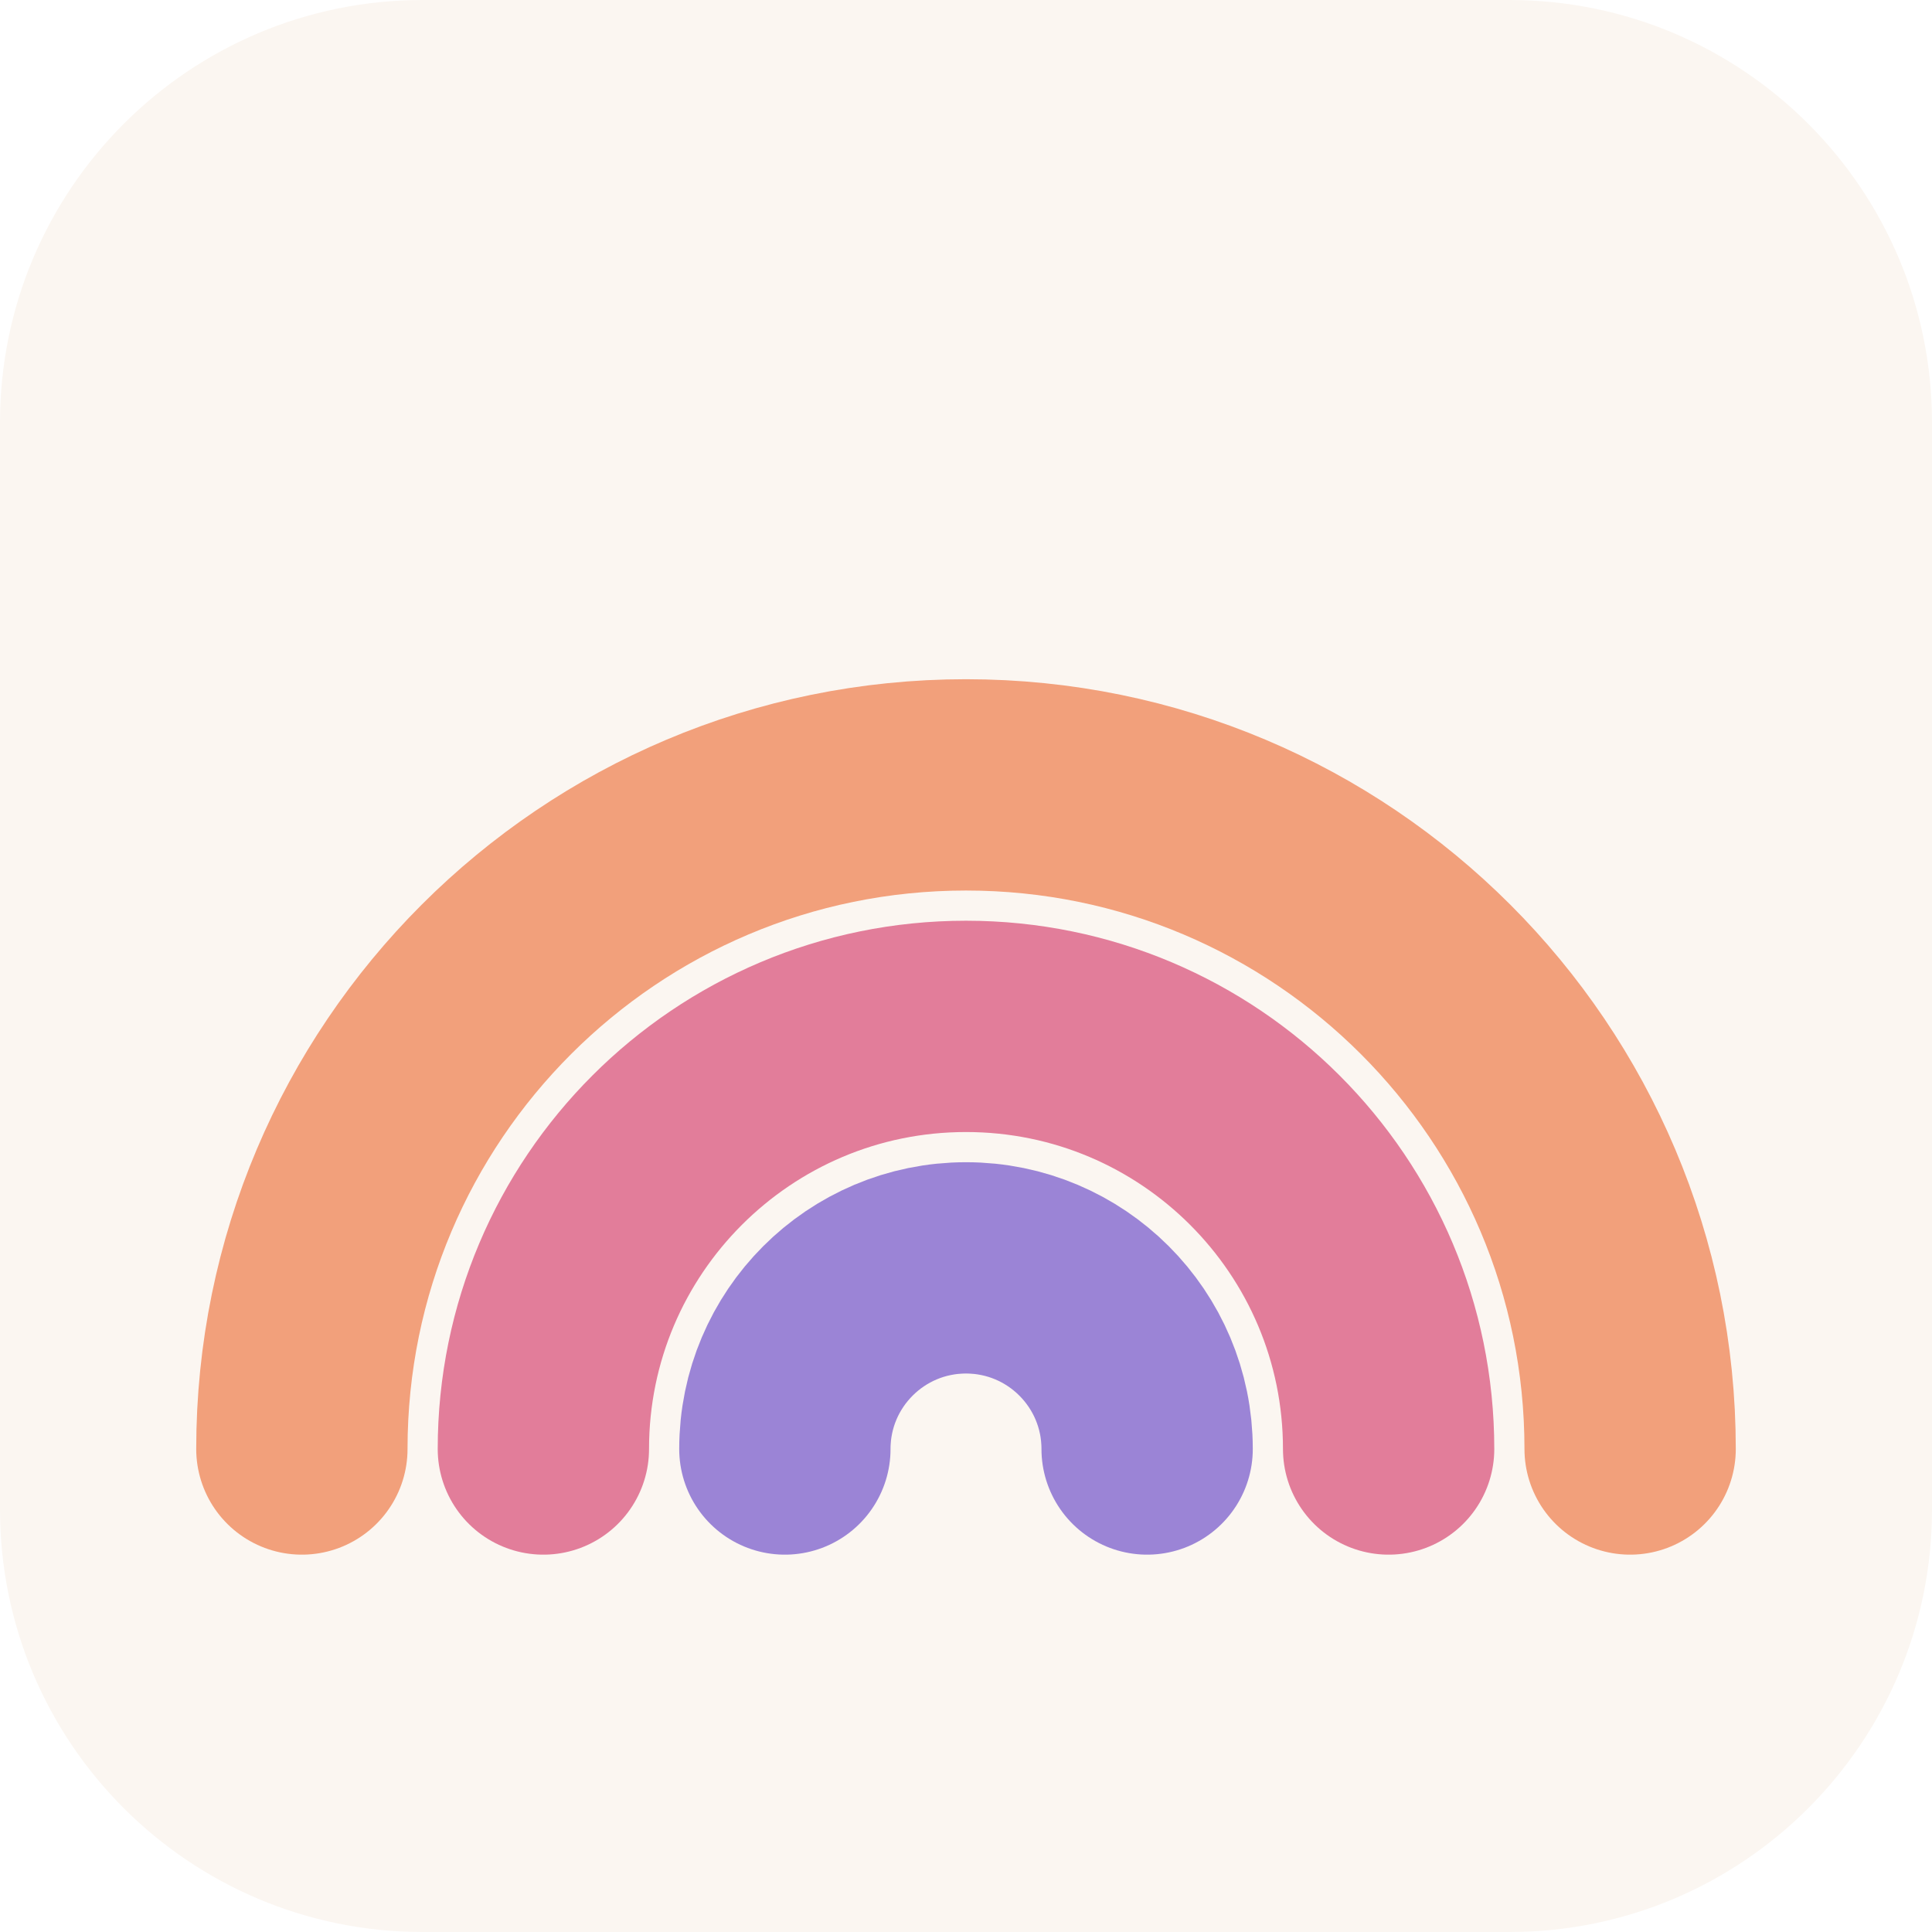
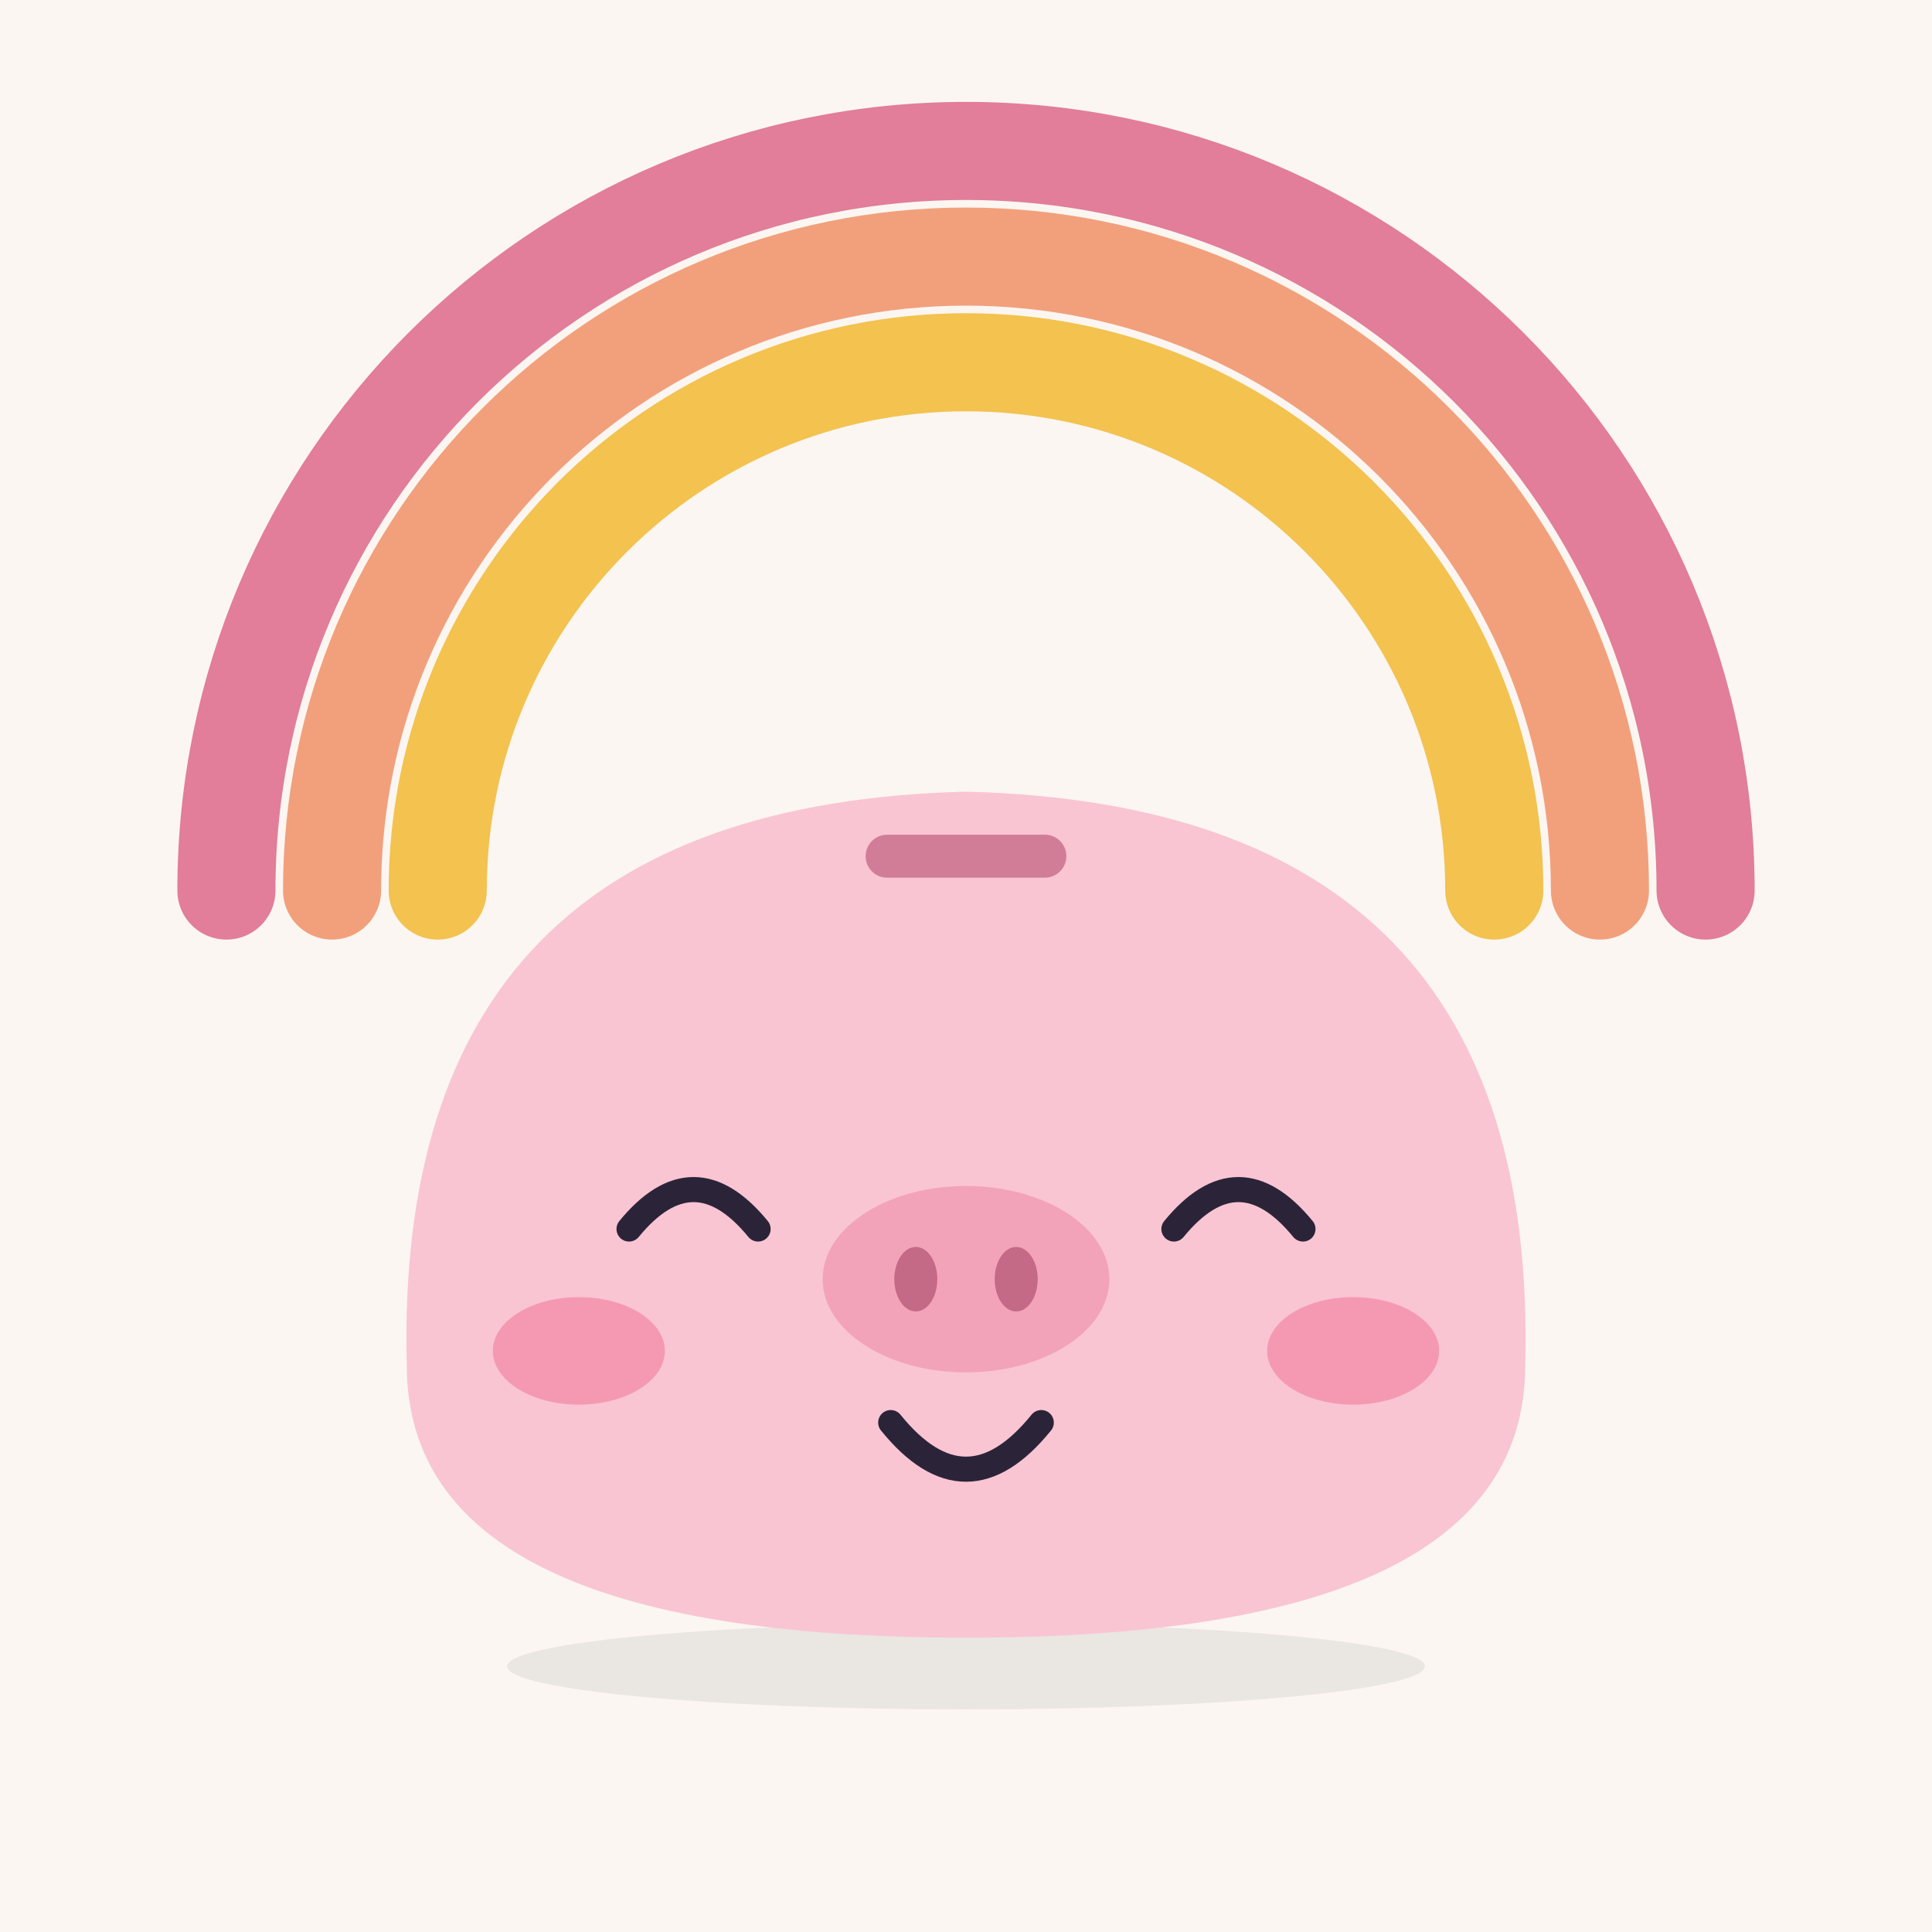
- <svg xmlns="http://www.w3.org/2000/svg" viewBox="0 0 32 32">
-   <rect width="32" height="32" rx="7" fill="#fbf6f1" />
-   <g fill="none" stroke-width="3.5" stroke-linecap="round">
-     <path d="M5 24a11 11 0 0 1 22 0" stroke="#f2a07b" />
-     <path d="M9 24a7 7 0 0 1 14 0" stroke="#e27d9a" />
-     <path d="M13 24a3 3 0 0 1 6 0" stroke="#9b84d6" />
+ <svg xmlns="http://www.w3.org/2000/svg" viewBox="0 0 512 512" width="512" height="512">
+   <rect x="0" y="0" width="512" height="512" fill="#FBF6F1" />
+   <path d="M60 236 A196 196 0 0 1 452 236" stroke="#E27D9A" stroke-width="26" stroke-linecap="round" fill="none" />
+   <path d="M88 236 A168 168 0 0 1 424 236" stroke="#F2A07B" stroke-width="26" stroke-linecap="round" fill="none" />
+   <path d="M116 236 A140 140 0 0 1 396 236" stroke="#F3C24F" stroke-width="26" stroke-linecap="round" fill="none" />
+   <g transform="translate(66,92) scale(1.9)">
+     <ellipse cx="100" cy="184" rx="64" ry="6" fill="#2B2438" opacity="0.08" />
+     <path d="M22 142 Q20 64 100 62 Q180 64 178 142 Q178 180 100 180 Q22 180 22 142 Z" fill="#F9C5D3" />
+     <rect x="86" y="68" width="28" height="6" rx="3" fill="#D27D97" />
+     <ellipse cx="46" cy="140" rx="12" ry="7.5" fill="#F48FAA" opacity="0.8" />
+     <ellipse cx="154" cy="140" rx="12" ry="7.5" fill="#F48FAA" opacity="0.8" />
+     <path d="M53 123 Q62 112 71 123" stroke="#2B2438" stroke-width="3.5" stroke-linecap="round" fill="none" />
+     <path d="M129 123 Q138 112 147 123" stroke="#2B2438" stroke-width="3.5" stroke-linecap="round" fill="none" />
+     <ellipse cx="100" cy="130" rx="20" ry="13" fill="#F3A3B9" />
+     <ellipse cx="93" cy="130" rx="3" ry="4.5" fill="#C46A87" />
+     <ellipse cx="107" cy="130" rx="3" ry="4.5" fill="#C46A87" />
+     <path d="M89.5 150 Q100 163 110.5 150" stroke="#2B2438" stroke-width="3.5" stroke-linecap="round" fill="none" />
  </g>
</svg>
